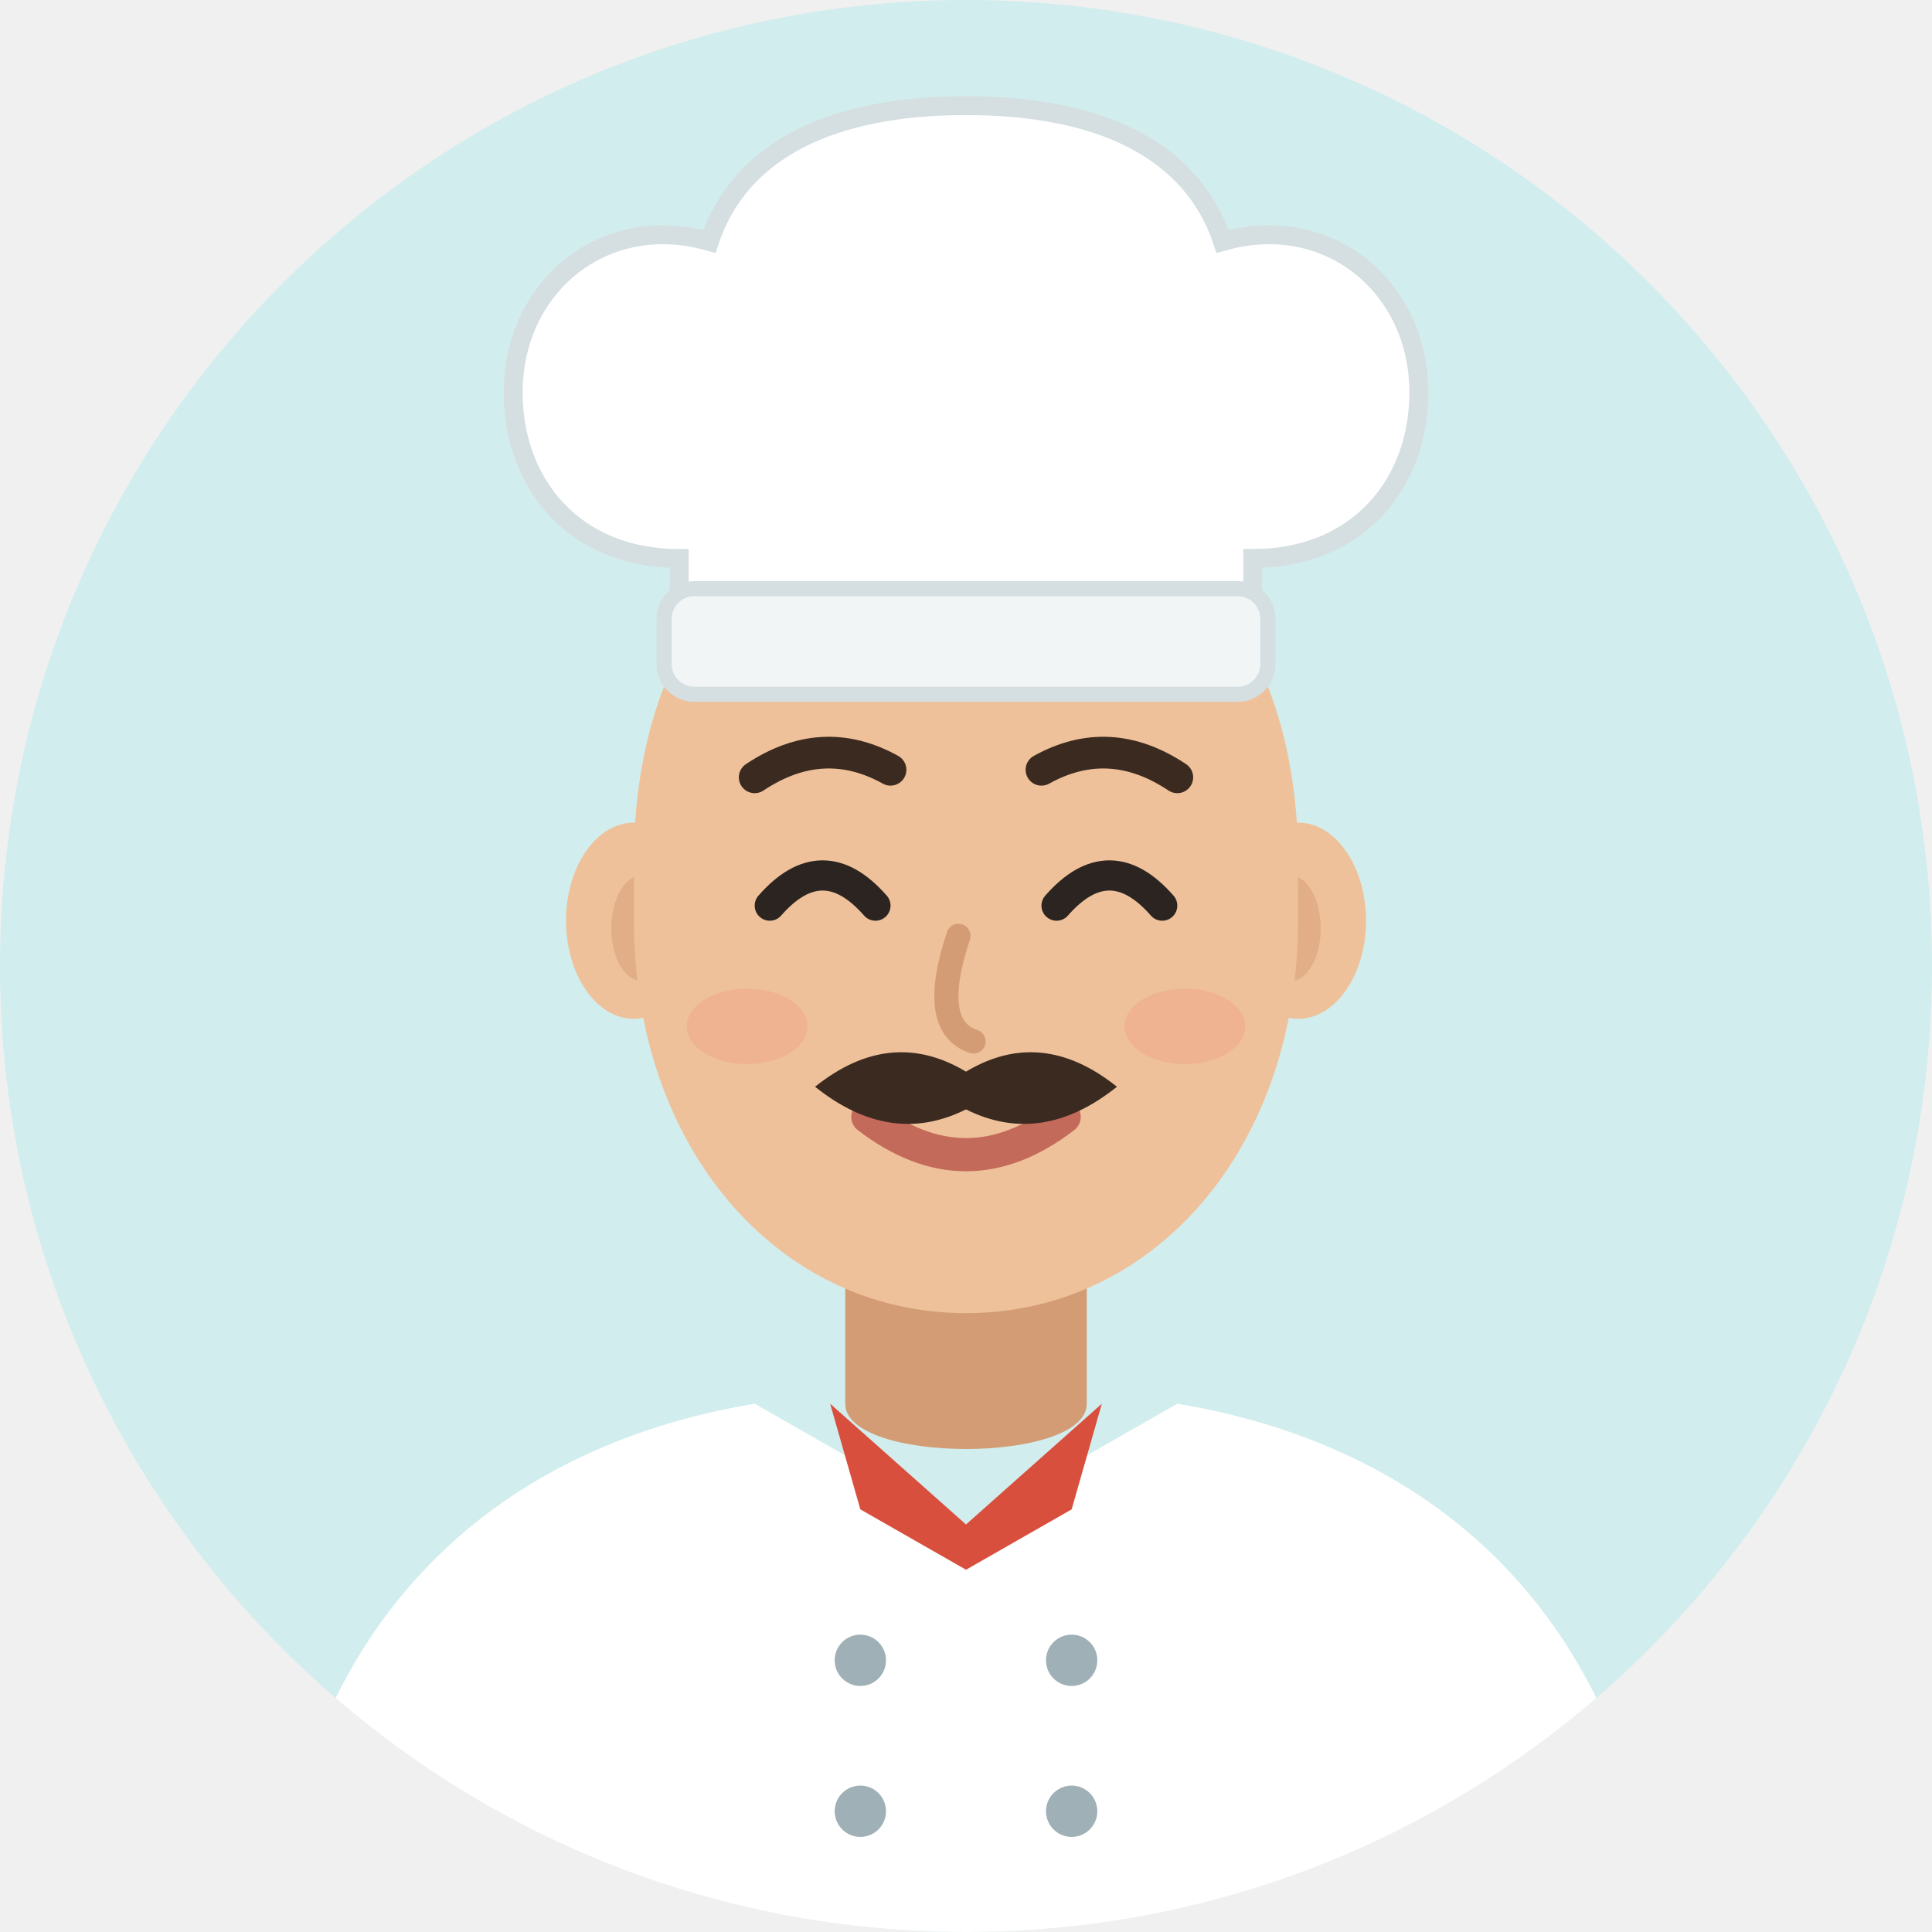
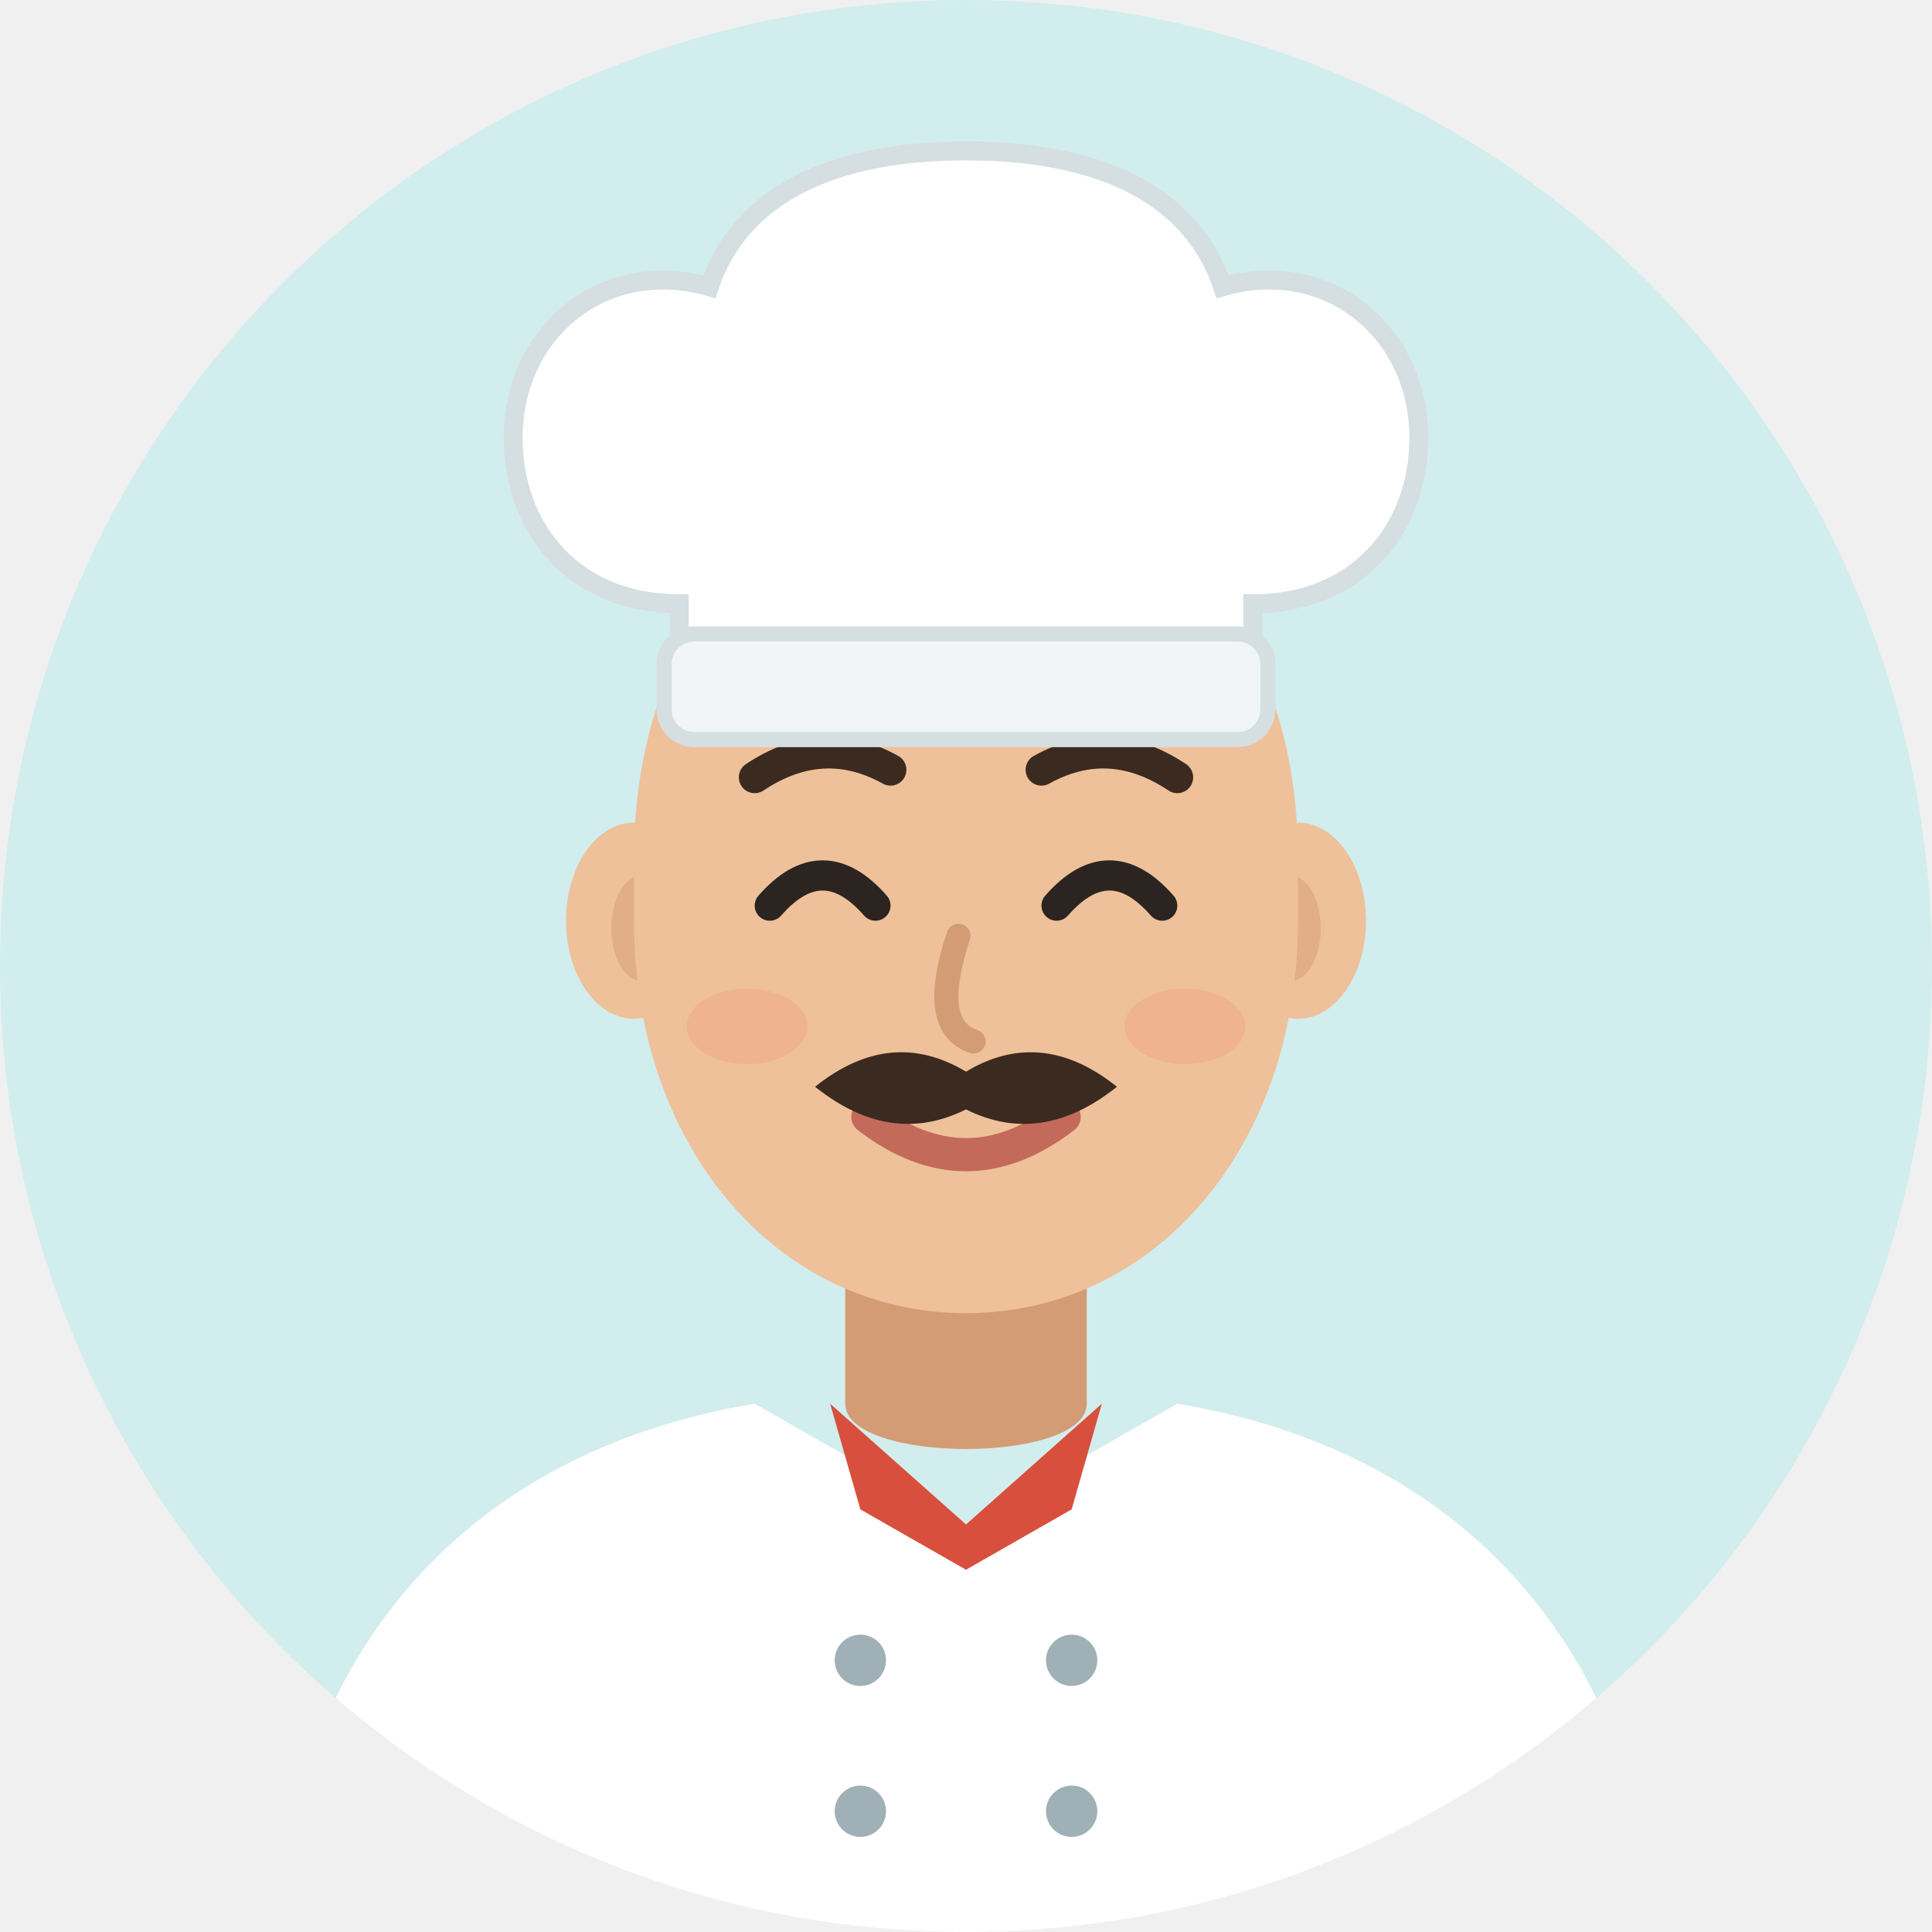
<svg xmlns="http://www.w3.org/2000/svg" viewBox="0 0 256 256" role="img" aria-label="Alimentação, homem">
  <defs>
    <clipPath id="c">
      <circle cx="128" cy="128" r="128" />
    </clipPath>
  </defs>
  <circle cx="128" cy="128" r="128" fill="#d2eded" />
  <g clip-path="url(#c)">
    <path d="M112 160h32v26c0 8-32 8-32 0z" fill="#d39c74" />
    <path d="M36 256c4-40 28-64 64-70l28 16 28-16c36 6 60 30 64 70z" fill="#ffffff" />
    <path d="M110 186l18 16 18-16-4 14-14 8-14-8z" fill="#d94f3d" />
    <circle cx="114" cy="220" r="3.4" fill="#9fb0b6" />
    <circle cx="114" cy="240" r="3.4" fill="#9fb0b6" />
    <circle cx="142" cy="220" r="3.4" fill="#9fb0b6" />
    <circle cx="142" cy="240" r="3.4" fill="#9fb0b6" />
    <ellipse cx="84" cy="122" rx="9" ry="13" fill="#eec19a" />
    <ellipse cx="172" cy="122" rx="9" ry="13" fill="#eec19a" />
    <ellipse cx="85" cy="123" rx="4" ry="7" fill="#d39c74" opacity=".5" />
    <ellipse cx="171" cy="123" rx="4" ry="7" fill="#d39c74" opacity=".5" />
    <path d="M128 64c27 0 44 20 44 50v8c0 30-19 52-44 52s-44-22-44-52v-8c0-30 17-50 44-50z" fill="#eec19a" />
    <path d="M100 103q9-6 18-1" stroke="#3b2a20" stroke-width="4.2" fill="none" stroke-linecap="round" />
    <path d="M138 102q9-5 18 1" stroke="#3b2a20" stroke-width="4.2" fill="none" stroke-linecap="round" />
    <path d="M102 120q7-8 14 0" stroke="#2b2420" stroke-width="4" fill="none" stroke-linecap="round" />
    <path d="M140 120q7-8 14 0" stroke="#2b2420" stroke-width="4" fill="none" stroke-linecap="round" />
    <path d="M127 124q-4 12 2 14" stroke="#d39c74" stroke-width="3.2" fill="none" stroke-linecap="round" />
    <ellipse cx="99" cy="136" rx="8" ry="5" fill="#ef8f7d" opacity=".28" />
    <ellipse cx="157" cy="136" rx="8" ry="5" fill="#ef8f7d" opacity=".28" />
    <path d="M115 148q13 10 26 0" stroke="#c46a5a" stroke-width="4.4" fill="none" stroke-linecap="round" />
-     <path d="M90 86V74c-14 0-22-10-22-22 0-14 12-24 26-20 4-12 16-18 34-18s30 6 34 18c14-4 26 6 26 20 0 12-8 22-22 22v12z" fill="#ffffff" stroke="#d5dee1" stroke-width="2.5" />
-     <rect x="88" y="78" width="80" height="14" rx="4" fill="#f1f5f6" stroke="#d5dee1" stroke-width="2" />
+     <g transform="translate(0 6)">
+       <path d="M90 86V74c-14 0-22-10-22-22 0-14 12-24 26-20 4-12 16-18 34-18s30 6 34 18c14-4 26 6 26 20 0 12-8 22-22 22v12z" fill="#ffffff" stroke="#d5dee1" stroke-width="2.5" />
+       <rect x="88" y="78" width="80" height="14" rx="4" fill="#f1f5f6" stroke="#d5dee1" stroke-width="2" />
+     </g>
    <path d="M108 144q10-8 20-2q10-6 20 2q-10 8-20 3q-10 5-20-3z" fill="#3b2a20" />
  </g>
</svg>
